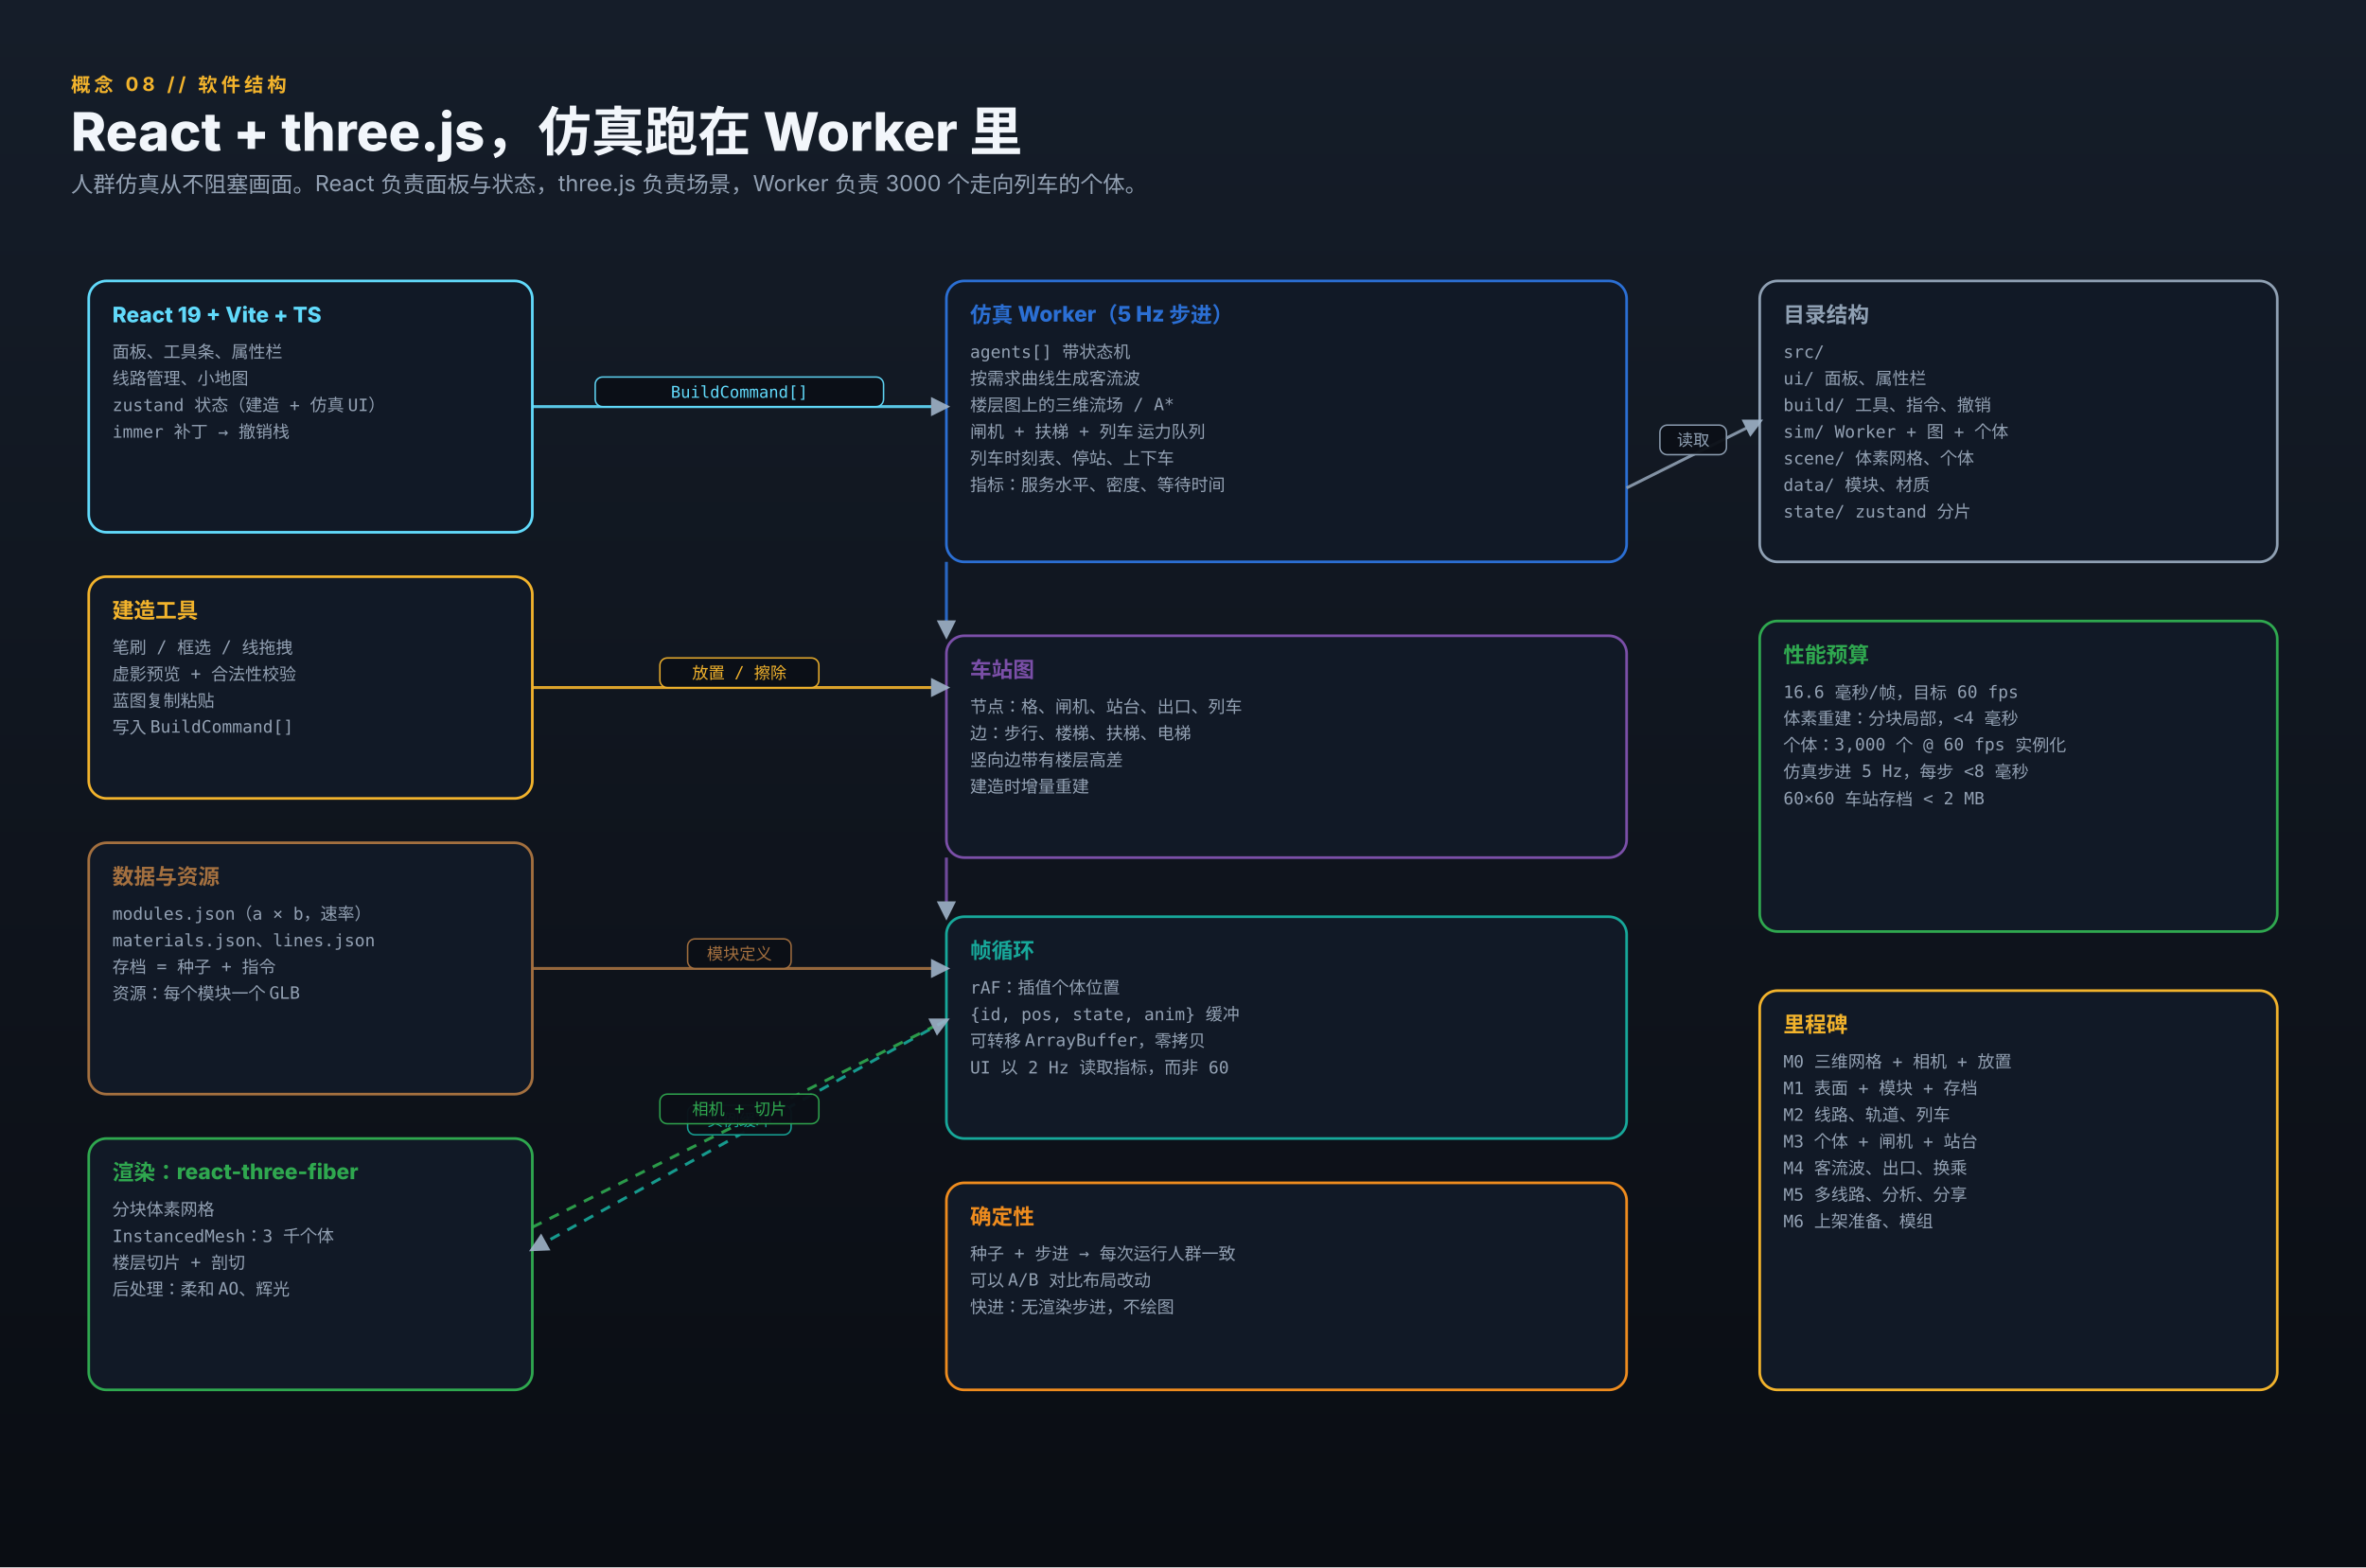
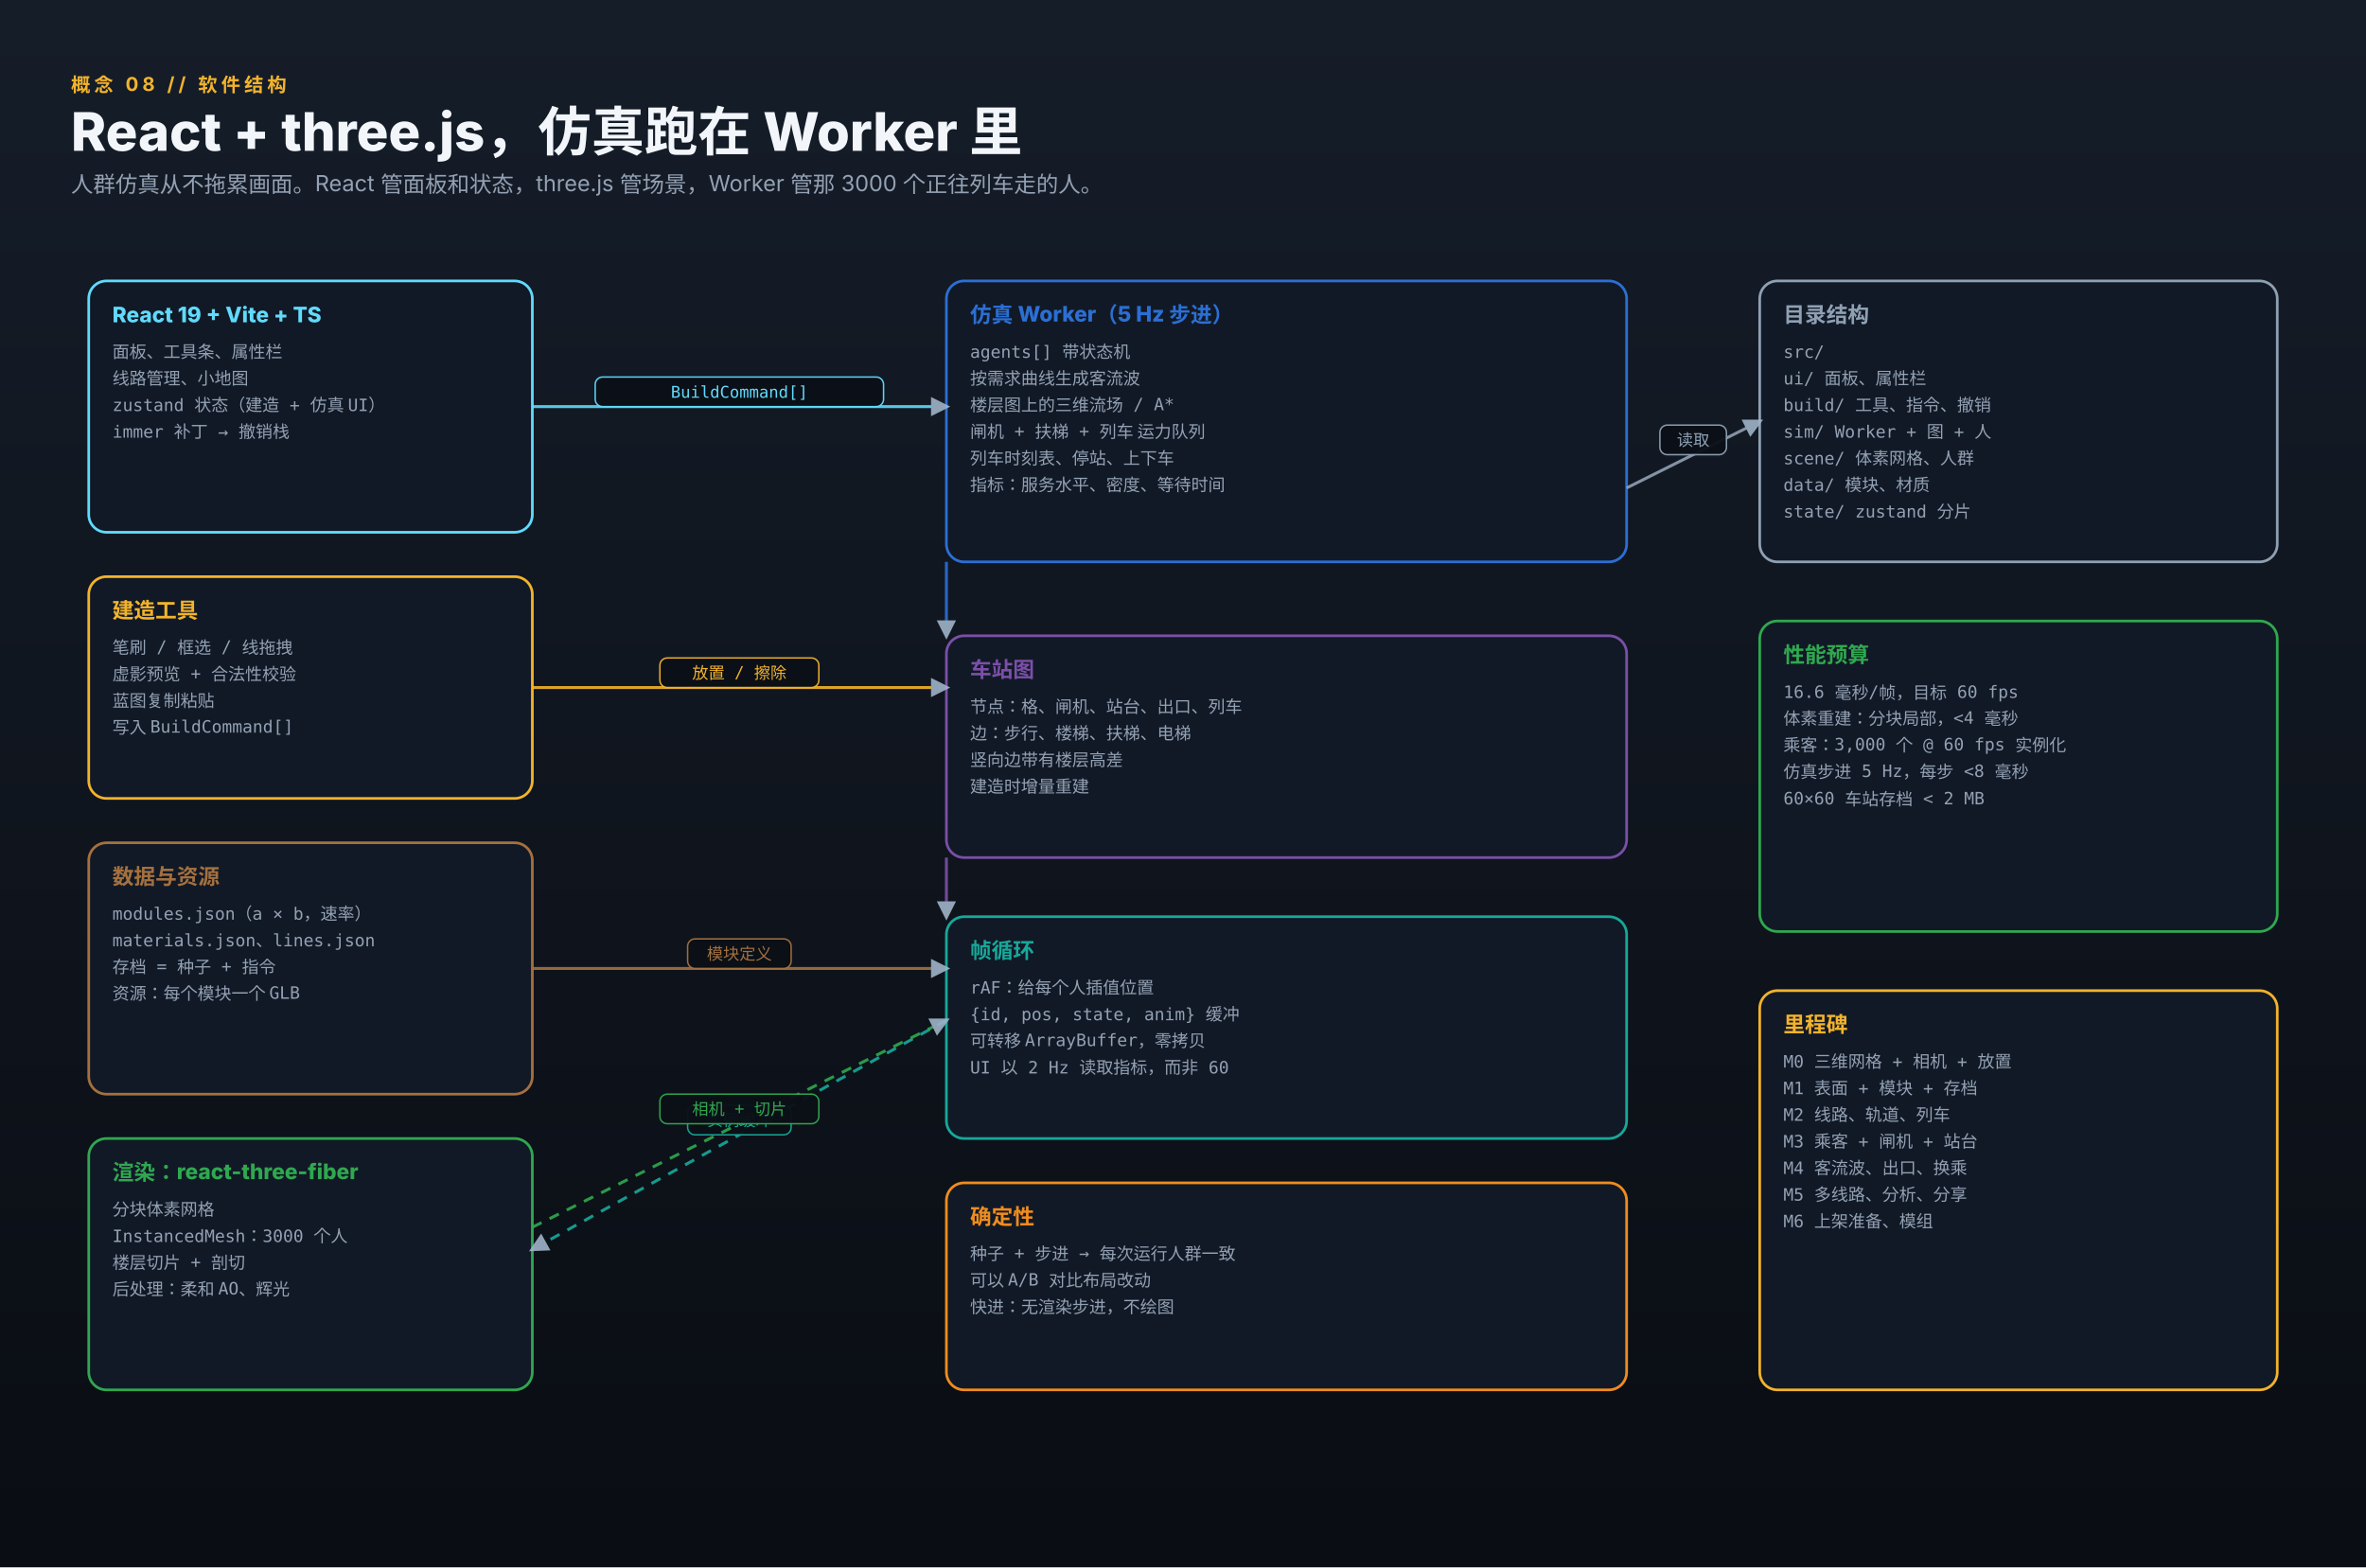
<svg xmlns="http://www.w3.org/2000/svg" viewBox="0 0 1600 1060" width="1600" height="1060" font-family="Inter,'Noto Sans SC','Source Han Sans SC','Microsoft YaHei','PingFang SC','Hiragino Sans GB',Segoe UI,Helvetica,Arial,sans-serif">
  <defs>
    <g id="person">
      <ellipse cx="0" cy="1" rx="11" ry="5" fill="#000" opacity=".32" />
      <rect x="-7.5" y="-30" width="15" height="31" rx="6.5" fill="currentColor" />
      <rect x="-7.5" y="-30" width="15" height="31" rx="6.5" fill="#000" opacity=".16" />
      <circle cx="0" cy="-36" r="7.4" fill="#c98d63" />
      <path d="M-7.6 -38 a7.6 7.6 0 0 1 15.2 0 z" fill="#22272f" />
    </g>
    <g id="personBag">
      <use href="#person" />
      <rect x="9" y="-21" width="12" height="16" rx="3" fill="#f2b32c" stroke="#0b0e13" stroke-width="1.2" />
    </g>
    <g id="personSeat">
      <ellipse cx="0" cy="1" rx="11" ry="5" fill="#000" opacity=".3" />
      <rect x="-8" y="-21" width="16" height="22" rx="7" fill="currentColor" />
      <rect x="-8" y="-21" width="16" height="22" rx="7" fill="#000" opacity=".2" />
      <circle cx="0" cy="-27" r="7.4" fill="#c98d63" />
      <path d="M-7.6 -29 a7.6 7.6 0 0 1 15.2 0 z" fill="#22272f" />
    </g>
    <pattern id="soilHatch" width="18" height="18" patternTransform="rotate(45)" patternUnits="userSpaceOnUse">
      <rect width="18" height="18" fill="#3b3229" />
      <line x1="0" y1="0" x2="0" y2="18" stroke="#4a4034" stroke-width="4" />
    </pattern>
    <linearGradient id="sheetBg" x1="0" y1="0" x2="0" y2="1">
      <stop offset="0" stop-color="#151d29" />
      <stop offset="1" stop-color="#0a0d13" />
    </linearGradient>
    <radialGradient id="glow" cx=".5" cy=".42" r=".62">
      <stop offset="0" stop-color="#2b3a52" stop-opacity=".8" />
      <stop offset="1" stop-color="#0c1017" stop-opacity="0" />
    </radialGradient>
    <filter id="soft" x="-50%" y="-50%" width="200%" height="200%">
      <feGaussianBlur stdDeviation="16" />
    </filter>
    <filter id="blur6" x="-50%" y="-50%" width="200%" height="200%">
      <feGaussianBlur stdDeviation="6" />
    </filter>
  </defs>
  <rect width="1600" height="1060" fill="url(#sheetBg)" />
  <text x="48" y="62" fill="#f2b32c" font-size="13" font-weight="700" letter-spacing="2.6">概念 08 // 软件结构</text>
  <text x="48" y="102" fill="#f2f6fb" font-size="36" font-weight="800">React + three.js，仿真跑在 Worker 里</text>
-   <text x="48" y="130" fill="#93a1b3" font-size="15">人群仿真从不阻塞画面。React 负责面板与状态，three.js 负责场景，Worker 负责 3000 个走向列车的个体。</text>
+   <text x="48" y="130" fill="#93a1b3" font-size="15">人群仿真从不拖累画面。React 管面板和状态，three.js 管场景，Worker 管那 3000 个正往列车走的人。</text>
  <defs>
    <marker id="ah2" viewBox="0 0 10 10" refX="8" refY="5" markerWidth="6.5" markerHeight="6.5" orient="auto">
      <path d="M0,0 L10,5 L0,10 z" fill="#9fb3c8" />
    </marker>
  </defs>
  <rect x="60" y="190" width="300" height="170" rx="12" fill="#111926" stroke="#61dafb" stroke-width="1.8" />
  <text x="76" y="218" fill="#61dafb" font-size="14.5" font-weight="800">React 19 + Vite + TS</text>
  <text x="76" y="242" fill="#93a1b3" font-size="11.5" font-family="ui-monospace,Consolas,monospace">面板、工具条、属性栏</text>
  <text x="76" y="260" fill="#93a1b3" font-size="11.5" font-family="ui-monospace,Consolas,monospace">线路管理、小地图</text>
  <text x="76" y="278" fill="#93a1b3" font-size="11.5" font-family="ui-monospace,Consolas,monospace">zustand 状态（建造 + 仿真 UI）</text>
  <text x="76" y="296" fill="#93a1b3" font-size="11.5" font-family="ui-monospace,Consolas,monospace">immer 补丁 → 撤销栈</text>
  <rect x="60" y="390" width="300" height="150" rx="12" fill="#111926" stroke="#f2b32c" stroke-width="1.8" />
  <text x="76" y="418" fill="#f2b32c" font-size="14.5" font-weight="800">建造工具</text>
  <text x="76" y="442" fill="#93a1b3" font-size="11.5" font-family="ui-monospace,Consolas,monospace">笔刷 / 框选 / 线拖拽</text>
  <text x="76" y="460" fill="#93a1b3" font-size="11.5" font-family="ui-monospace,Consolas,monospace">虚影预览 + 合法性校验</text>
  <text x="76" y="478" fill="#93a1b3" font-size="11.5" font-family="ui-monospace,Consolas,monospace">蓝图复制粘贴</text>
  <text x="76" y="496" fill="#93a1b3" font-size="11.5" font-family="ui-monospace,Consolas,monospace">写入 BuildCommand[]</text>
  <rect x="60" y="570" width="300" height="170" rx="12" fill="#111926" stroke="#a4703f" stroke-width="1.8" />
  <text x="76" y="598" fill="#a4703f" font-size="14.5" font-weight="800">数据与资源</text>
  <text x="76" y="622" fill="#93a1b3" font-size="11.5" font-family="ui-monospace,Consolas,monospace">modules.json（a × b，速率）</text>
  <text x="76" y="640" fill="#93a1b3" font-size="11.5" font-family="ui-monospace,Consolas,monospace">materials.json、lines.json</text>
  <text x="76" y="658" fill="#93a1b3" font-size="11.5" font-family="ui-monospace,Consolas,monospace">存档 = 种子 + 指令</text>
  <text x="76" y="676" fill="#93a1b3" font-size="11.5" font-family="ui-monospace,Consolas,monospace">资源：每个模块一个 GLB</text>
  <rect x="60" y="770" width="300" height="170" rx="12" fill="#111926" stroke="#2fa84f" stroke-width="1.8" />
  <text x="76" y="798" fill="#2fa84f" font-size="14.5" font-weight="800">渲染：react-three-fiber</text>
  <text x="76" y="822" fill="#93a1b3" font-size="11.5" font-family="ui-monospace,Consolas,monospace">分块体素网格</text>
-   <text x="76" y="840" fill="#93a1b3" font-size="11.5" font-family="ui-monospace,Consolas,monospace">InstancedMesh：3 千个体</text>
+   <text x="76" y="840" fill="#93a1b3" font-size="11.5" font-family="ui-monospace,Consolas,monospace">InstancedMesh：3000 个人</text>
  <text x="76" y="858" fill="#93a1b3" font-size="11.5" font-family="ui-monospace,Consolas,monospace">楼层切片 + 剖切</text>
  <text x="76" y="876" fill="#93a1b3" font-size="11.5" font-family="ui-monospace,Consolas,monospace">后处理：柔和 AO、辉光</text>
  <rect x="640" y="190" width="460" height="190" rx="12" fill="#111926" stroke="#2b6fd4" stroke-width="1.8" />
  <text x="656" y="218" fill="#2b6fd4" font-size="14.5" font-weight="800">仿真 Worker（5 Hz 步进）</text>
  <text x="656" y="242" fill="#93a1b3" font-size="11.5" font-family="ui-monospace,Consolas,monospace">agents[] 带状态机</text>
  <text x="656" y="260" fill="#93a1b3" font-size="11.5" font-family="ui-monospace,Consolas,monospace">按需求曲线生成客流波</text>
  <text x="656" y="278" fill="#93a1b3" font-size="11.5" font-family="ui-monospace,Consolas,monospace">楼层图上的三维流场 / A*</text>
  <text x="656" y="296" fill="#93a1b3" font-size="11.5" font-family="ui-monospace,Consolas,monospace">闸机 + 扶梯 + 列车 运力队列</text>
  <text x="656" y="314" fill="#93a1b3" font-size="11.5" font-family="ui-monospace,Consolas,monospace">列车时刻表、停站、上下车</text>
  <text x="656" y="332" fill="#93a1b3" font-size="11.5" font-family="ui-monospace,Consolas,monospace">指标：服务水平、密度、等待时间</text>
  <rect x="640" y="430" width="460" height="150" rx="12" fill="#111926" stroke="#7b4fa8" stroke-width="1.8" />
  <text x="656" y="458" fill="#7b4fa8" font-size="14.5" font-weight="800">车站图</text>
  <text x="656" y="482" fill="#93a1b3" font-size="11.5" font-family="ui-monospace,Consolas,monospace">节点：格、闸机、站台、出口、列车</text>
  <text x="656" y="500" fill="#93a1b3" font-size="11.5" font-family="ui-monospace,Consolas,monospace">边：步行、楼梯、扶梯、电梯</text>
  <text x="656" y="518" fill="#93a1b3" font-size="11.5" font-family="ui-monospace,Consolas,monospace">竖向边带有楼层高差</text>
  <text x="656" y="536" fill="#93a1b3" font-size="11.5" font-family="ui-monospace,Consolas,monospace">建造时增量重建</text>
  <rect x="640" y="620" width="460" height="150" rx="12" fill="#111926" stroke="#17a89a" stroke-width="1.8" />
  <text x="656" y="648" fill="#17a89a" font-size="14.5" font-weight="800">帧循环</text>
-   <text x="656" y="672" fill="#93a1b3" font-size="11.5" font-family="ui-monospace,Consolas,monospace">rAF：插值个体位置</text>
+   <text x="656" y="672" fill="#93a1b3" font-size="11.5" font-family="ui-monospace,Consolas,monospace">rAF：给每个人插值位置</text>
  <text x="656" y="690" fill="#93a1b3" font-size="11.5" font-family="ui-monospace,Consolas,monospace">{id, pos, state, anim} 缓冲</text>
  <text x="656" y="708" fill="#93a1b3" font-size="11.5" font-family="ui-monospace,Consolas,monospace">可转移 ArrayBuffer，零拷贝</text>
  <text x="656" y="726" fill="#93a1b3" font-size="11.5" font-family="ui-monospace,Consolas,monospace">UI 以 2 Hz 读取指标，而非 60</text>
  <rect x="640" y="800" width="460" height="140" rx="12" fill="#111926" stroke="#ef8c1e" stroke-width="1.8" />
  <text x="656" y="828" fill="#ef8c1e" font-size="14.5" font-weight="800">确定性</text>
  <text x="656" y="852" fill="#93a1b3" font-size="11.5" font-family="ui-monospace,Consolas,monospace">种子 + 步进 → 每次运行人群一致</text>
  <text x="656" y="870" fill="#93a1b3" font-size="11.5" font-family="ui-monospace,Consolas,monospace">可以 A/B 对比布局改动</text>
  <text x="656" y="888" fill="#93a1b3" font-size="11.5" font-family="ui-monospace,Consolas,monospace">快进：无渲染步进，不绘图</text>
  <rect x="1190" y="190" width="350" height="190" rx="12" fill="#111926" stroke="#8fa0b3" stroke-width="1.8" />
  <text x="1206" y="218" fill="#8fa0b3" font-size="14.5" font-weight="800">目录结构</text>
  <text x="1206" y="242" fill="#93a1b3" font-size="11.5" font-family="ui-monospace,Consolas,monospace">src/</text>
  <text x="1206" y="260" fill="#93a1b3" font-size="11.5" font-family="ui-monospace,Consolas,monospace">  ui/        面板、属性栏</text>
  <text x="1206" y="278" fill="#93a1b3" font-size="11.5" font-family="ui-monospace,Consolas,monospace">  build/     工具、指令、撤销</text>
-   <text x="1206" y="296" fill="#93a1b3" font-size="11.5" font-family="ui-monospace,Consolas,monospace">  sim/       Worker + 图 + 个体</text>
-   <text x="1206" y="314" fill="#93a1b3" font-size="11.5" font-family="ui-monospace,Consolas,monospace">  scene/     体素网格、个体</text>
+   <text x="1206" y="296" fill="#93a1b3" font-size="11.5" font-family="ui-monospace,Consolas,monospace">  sim/       Worker + 图 + 人</text>
+   <text x="1206" y="314" fill="#93a1b3" font-size="11.5" font-family="ui-monospace,Consolas,monospace">  scene/     体素网格、人群</text>
  <text x="1206" y="332" fill="#93a1b3" font-size="11.5" font-family="ui-monospace,Consolas,monospace">  data/      模块、材质</text>
  <text x="1206" y="350" fill="#93a1b3" font-size="11.5" font-family="ui-monospace,Consolas,monospace">  state/     zustand 分片</text>
  <rect x="1190" y="420" width="350" height="210" rx="12" fill="#111926" stroke="#2fa84f" stroke-width="1.8" />
  <text x="1206" y="448" fill="#2fa84f" font-size="14.5" font-weight="800">性能预算</text>
  <text x="1206" y="472" fill="#93a1b3" font-size="11.5" font-family="ui-monospace,Consolas,monospace">16.6 毫秒/帧，目标 60 fps</text>
  <text x="1206" y="490" fill="#93a1b3" font-size="11.5" font-family="ui-monospace,Consolas,monospace">体素重建：分块局部，&lt;4 毫秒</text>
-   <text x="1206" y="508" fill="#93a1b3" font-size="11.5" font-family="ui-monospace,Consolas,monospace">个体：3,000 个 @ 60 fps 实例化</text>
+   <text x="1206" y="508" fill="#93a1b3" font-size="11.5" font-family="ui-monospace,Consolas,monospace">乘客：3,000 个 @ 60 fps 实例化</text>
  <text x="1206" y="526" fill="#93a1b3" font-size="11.5" font-family="ui-monospace,Consolas,monospace">仿真步进 5 Hz，每步 &lt;8 毫秒</text>
  <text x="1206" y="544" fill="#93a1b3" font-size="11.5" font-family="ui-monospace,Consolas,monospace">60×60 车站存档 &lt; 2 MB</text>
  <rect x="1190" y="670" width="350" height="270" rx="12" fill="#111926" stroke="#f2b32c" stroke-width="1.8" />
  <text x="1206" y="698" fill="#f2b32c" font-size="14.5" font-weight="800">里程碑</text>
  <text x="1206" y="722" fill="#93a1b3" font-size="11.5" font-family="ui-monospace,Consolas,monospace">M0  三维网格 + 相机 + 放置</text>
  <text x="1206" y="740" fill="#93a1b3" font-size="11.5" font-family="ui-monospace,Consolas,monospace">M1  表面 + 模块 + 存档</text>
  <text x="1206" y="758" fill="#93a1b3" font-size="11.5" font-family="ui-monospace,Consolas,monospace">M2  线路、轨道、列车</text>
-   <text x="1206" y="776" fill="#93a1b3" font-size="11.5" font-family="ui-monospace,Consolas,monospace">M3  个体 + 闸机 + 站台</text>
+   <text x="1206" y="776" fill="#93a1b3" font-size="11.5" font-family="ui-monospace,Consolas,monospace">M3  乘客 + 闸机 + 站台</text>
  <text x="1206" y="794" fill="#93a1b3" font-size="11.5" font-family="ui-monospace,Consolas,monospace">M4  客流波、出口、换乘</text>
  <text x="1206" y="812" fill="#93a1b3" font-size="11.5" font-family="ui-monospace,Consolas,monospace">M5  多线路、分析、分享</text>
  <text x="1206" y="830" fill="#93a1b3" font-size="11.5" font-family="ui-monospace,Consolas,monospace">M6  上架准备、模组</text>
  <path d="M360,275 L640,275" stroke="#61dafb" stroke-width="2" fill="none" marker-end="url(#ah2)" opacity=".9" />
+   <g opacity="0">
+     <circle cx="0" cy="0" r="4.6" fill="#61dafb" stroke="#0d1116" stroke-width="1" />
+     <animate attributeName="opacity" values="0;0;1;1;0;0" keyTimes="0;0.02;0.06;0.9;0.94;1" dur="3.4s" begin="0.0s" repeatCount="indefinite" calcMode="linear" />
+     <animateMotion path="M360,275 L640,275" dur="3.4s" begin="0.0s" repeatCount="indefinite" calcMode="linear" />
+   </g>
  <rect x="402.5" y="255" width="195" height="20" rx="5" fill="#0b0f16" stroke="#61dafb" stroke-width="1" opacity=".95" />
  <text x="500" y="269" fill="#61dafb" font-size="11" font-family="ui-monospace,Consolas,monospace" text-anchor="middle">BuildCommand[]</text>
  <path d="M360,465 L640,465" stroke="#f2b32c" stroke-width="2" fill="none" marker-end="url(#ah2)" opacity=".9" />
+   <g opacity="0">
+     <circle cx="0" cy="0" r="4.6" fill="#f2b32c" stroke="#0d1116" stroke-width="1" />
+     <animate attributeName="opacity" values="0;0;1;1;0;0" keyTimes="0;0.02;0.06;0.9;0.94;1" dur="3.4s" begin="0.3s" repeatCount="indefinite" calcMode="linear" />
+     <animateMotion path="M360,465 L640,465" dur="3.4s" begin="0.3s" repeatCount="indefinite" calcMode="linear" />
+   </g>
  <rect x="446.25" y="445" width="107.5" height="20" rx="5" fill="#0b0f16" stroke="#f2b32c" stroke-width="1" opacity=".95" />
  <text x="500" y="459" fill="#f2b32c" font-size="11" font-family="ui-monospace,Consolas,monospace" text-anchor="middle">放置 / 擦除</text>
  <path d="M360,655 L640,655" stroke="#a4703f" stroke-width="2" fill="none" marker-end="url(#ah2)" opacity=".9" />
+   <g opacity="0">
+     <circle cx="0" cy="0" r="4.6" fill="#a4703f" stroke="#0d1116" stroke-width="1" />
+     <animate attributeName="opacity" values="0;0;1;1;0;0" keyTimes="0;0.02;0.06;0.9;0.94;1" dur="3.4s" begin="0.6s" repeatCount="indefinite" calcMode="linear" />
+     <animateMotion path="M360,655 L640,655" dur="3.4s" begin="0.6s" repeatCount="indefinite" calcMode="linear" />
+   </g>
  <rect x="465" y="635" width="70" height="20" rx="5" fill="#0b0f16" stroke="#a4703f" stroke-width="1" opacity=".95" />
  <text x="500" y="649" fill="#a4703f" font-size="11" font-family="ui-monospace,Consolas,monospace" text-anchor="middle">模块定义</text>
-   <path d="M640,690 L360,845" stroke="#17a89a" stroke-width="2" fill="none" marker-end="url(#ah2)" stroke-dasharray="7 6" opacity=".9" />
+   <path d="M640,690 L360,845" stroke="#17a89a" stroke-width="2" fill="none" marker-end="url(#ah2)" stroke-dasharray="7 6" opacity=".9">
+     <animate attributeName="stroke-dashoffset" values="13;0" dur="1.3s" begin="0" repeatCount="indefinite" calcMode="linear" />
+   </path>
+   <g opacity="0">
+     <circle cx="0" cy="0" r="4.6" fill="#17a89a" stroke="#0d1116" stroke-width="1" />
+     <animate attributeName="opacity" values="0;0;1;1;0;0" keyTimes="0;0.02;0.06;0.9;0.94;1" dur="3.4s" begin="0.9s" repeatCount="indefinite" calcMode="linear" />
+     <animateMotion path="M640,690 L360,845" dur="3.4s" begin="0.9s" repeatCount="indefinite" calcMode="linear" />
+   </g>
  <rect x="465" y="747.5" width="70" height="20" rx="5" fill="#0b0f16" stroke="#17a89a" stroke-width="1" opacity=".95" />
  <text x="500" y="761.5" fill="#17a89a" font-size="11" font-family="ui-monospace,Consolas,monospace" text-anchor="middle">实例缓冲</text>
-   <path d="M360,830 L640,690" stroke="#2fa84f" stroke-width="2" fill="none" marker-end="url(#ah2)" stroke-dasharray="7 6" opacity=".9" />
+   <path d="M360,830 L640,690" stroke="#2fa84f" stroke-width="2" fill="none" marker-end="url(#ah2)" stroke-dasharray="7 6" opacity=".9">
+     <animate attributeName="stroke-dashoffset" values="13;0" dur="1.3s" begin="0" repeatCount="indefinite" calcMode="linear" />
+   </path>
+   <g opacity="0">
+     <circle cx="0" cy="0" r="4.6" fill="#2fa84f" stroke="#0d1116" stroke-width="1" />
+     <animate attributeName="opacity" values="0;0;1;1;0;0" keyTimes="0;0.02;0.06;0.9;0.94;1" dur="3.4s" begin="1.2s" repeatCount="indefinite" calcMode="linear" />
+     <animateMotion path="M360,830 L640,690" dur="3.4s" begin="1.2s" repeatCount="indefinite" calcMode="linear" />
+   </g>
  <rect x="446.25" y="740" width="107.5" height="20" rx="5" fill="#0b0f16" stroke="#2fa84f" stroke-width="1" opacity=".95" />
  <text x="500" y="754" fill="#2fa84f" font-size="11" font-family="ui-monospace,Consolas,monospace" text-anchor="middle">相机 + 切片</text>
  <path d="M640,380 L640,430" stroke="#2b6fd4" stroke-width="2" fill="none" marker-end="url(#ah2)" opacity=".9" />
+   <g opacity="0">
+     <circle cx="0" cy="0" r="4.6" fill="#2b6fd4" stroke="#0d1116" stroke-width="1" />
+     <animate attributeName="opacity" values="0;0;1;1;0;0" keyTimes="0;0.02;0.06;0.9;0.94;1" dur="3.4s" begin="1.5s" repeatCount="indefinite" calcMode="linear" />
+     <animateMotion path="M640,380 L640,430" dur="3.4s" begin="1.5s" repeatCount="indefinite" calcMode="linear" />
+   </g>
  <path d="M640,580 L640,620" stroke="#7b4fa8" stroke-width="2" fill="none" marker-end="url(#ah2)" opacity=".9" />
+   <g opacity="0">
+     <circle cx="0" cy="0" r="4.6" fill="#7b4fa8" stroke="#0d1116" stroke-width="1" />
+     <animate attributeName="opacity" values="0;0;1;1;0;0" keyTimes="0;0.02;0.06;0.9;0.94;1" dur="3.4s" begin="1.8s" repeatCount="indefinite" calcMode="linear" />
+     <animateMotion path="M640,580 L640,620" dur="3.4s" begin="1.8s" repeatCount="indefinite" calcMode="linear" />
+   </g>
  <path d="M1100,330 L1190,285" stroke="#8fa0b3" stroke-width="2" fill="none" marker-end="url(#ah2)" opacity=".9" />
+   <g opacity="0">
+     <circle cx="0" cy="0" r="4.6" fill="#8fa0b3" stroke="#0d1116" stroke-width="1" />
+     <animate attributeName="opacity" values="0;0;1;1;0;0" keyTimes="0;0.02;0.06;0.9;0.94;1" dur="3.4s" begin="2.1s" repeatCount="indefinite" calcMode="linear" />
+     <animateMotion path="M1100,330 L1190,285" dur="3.4s" begin="2.1s" repeatCount="indefinite" calcMode="linear" />
+   </g>
  <rect x="1122.5" y="287.5" width="45" height="20" rx="5" fill="#0b0f16" stroke="#8fa0b3" stroke-width="1" opacity=".95" />
  <text x="1145" y="301.5" fill="#8fa0b3" font-size="11" font-family="ui-monospace,Consolas,monospace" text-anchor="middle">读取</text>
</svg>
